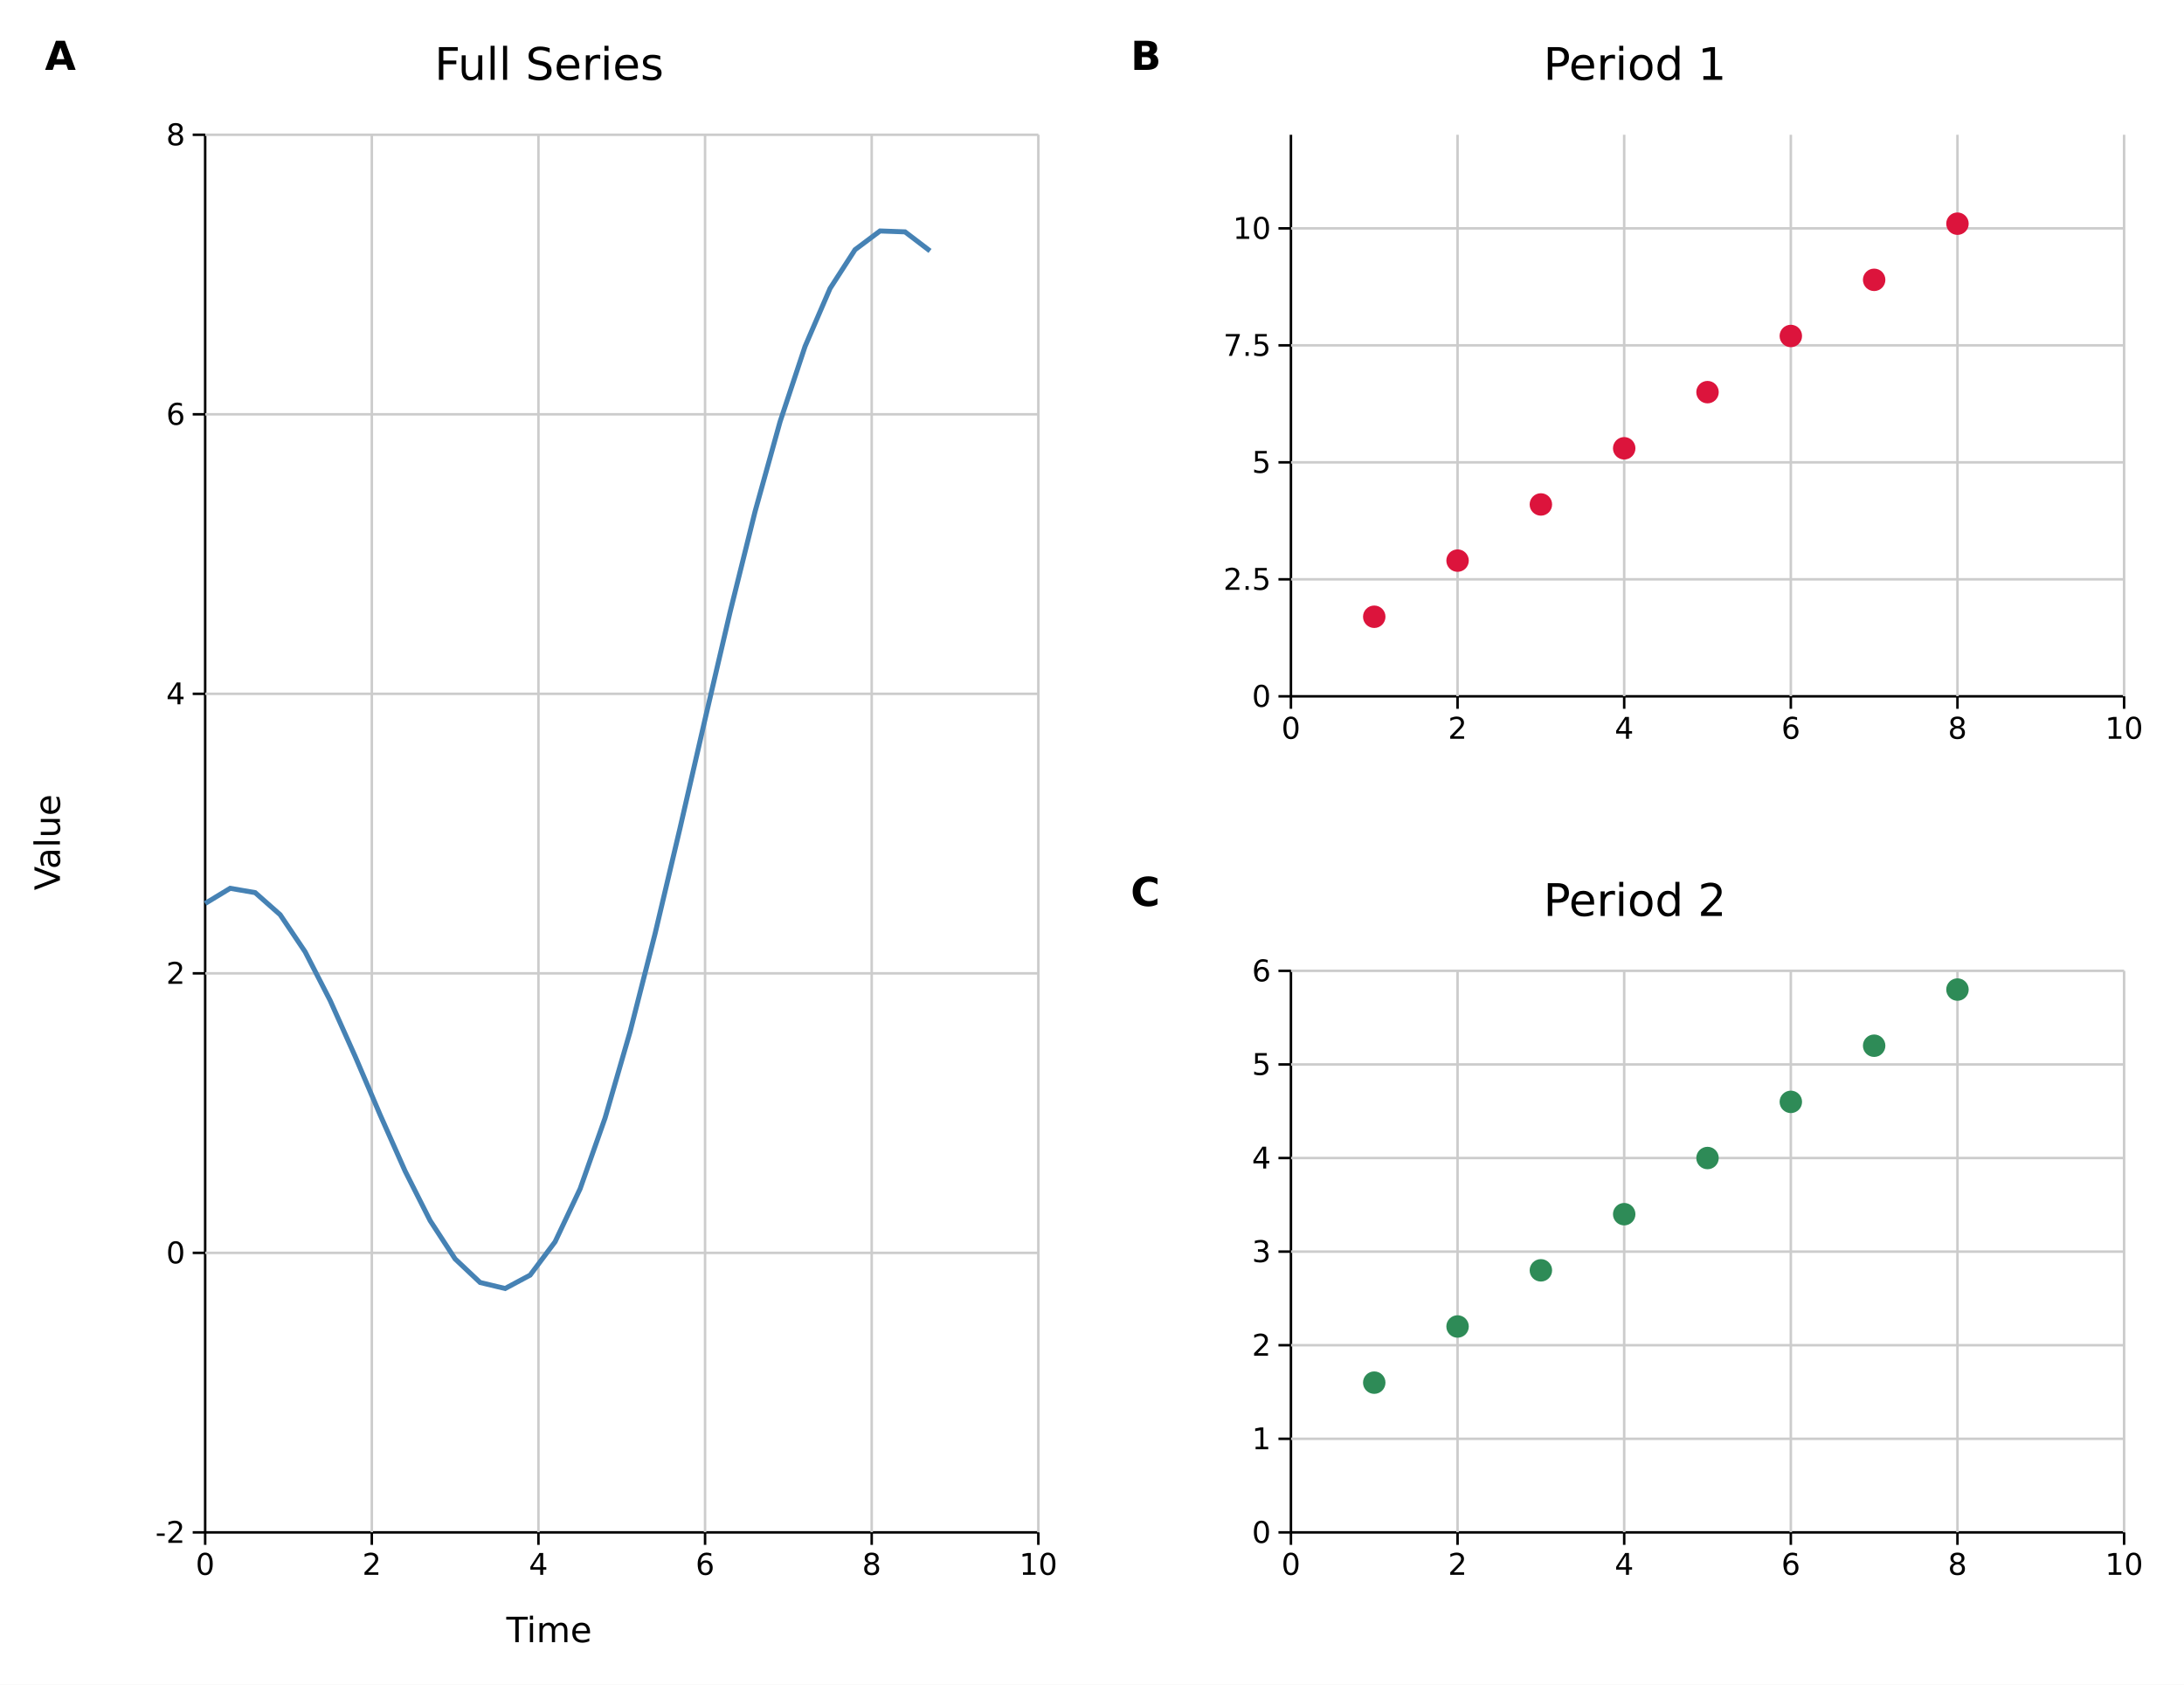
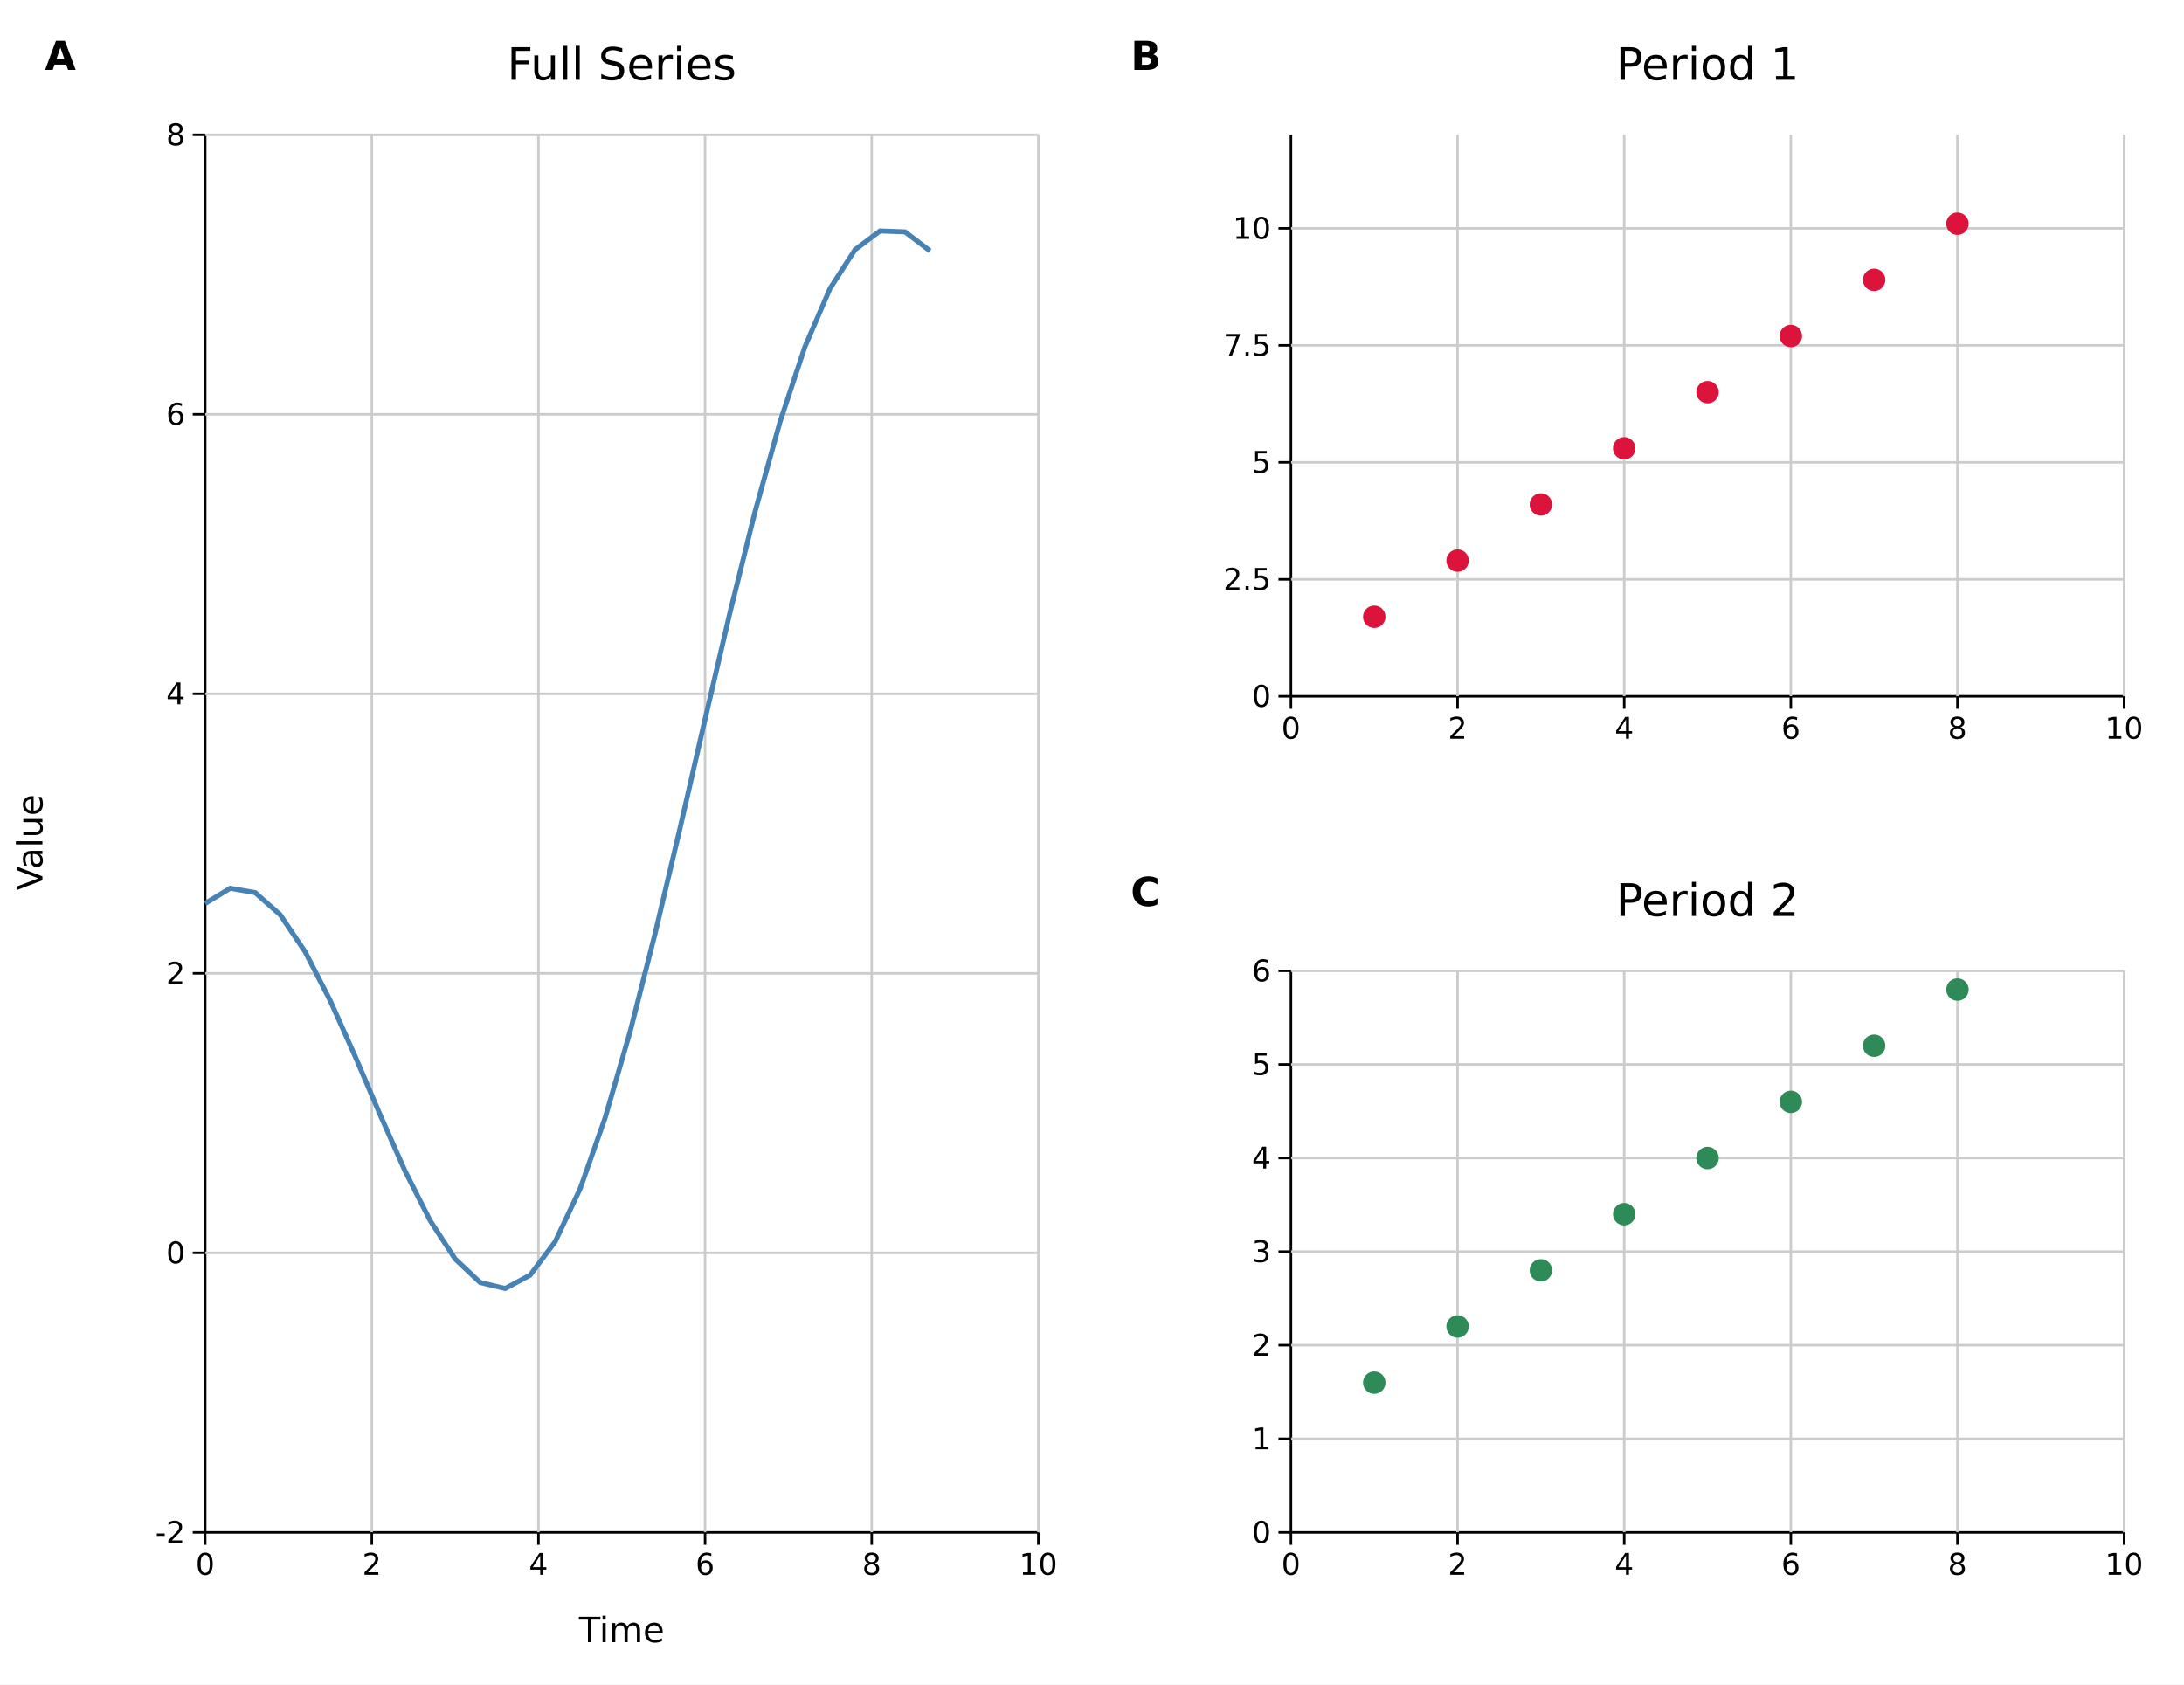
<svg xmlns="http://www.w3.org/2000/svg" width="875" height="675" font-family="DejaVu Sans, Liberation Sans, Arial, sans-serif" fill="black">
  <rect width="100%" height="100%" fill="white" />
  <g transform="translate(10,10)">
-     <line x1="72.2" y1="604" x2="406" y2="604" stroke="black" stroke-width="1" />
-     <line x1="72.2" y1="44" x2="72.2" y2="604" stroke="black" stroke-width="1" />
-     <line x1="138.96" y1="44" x2="138.96" y2="604" stroke="#ccc" stroke-width="1" />
-     <line x1="205.72" y1="44" x2="205.72" y2="604" stroke="#ccc" stroke-width="1" />
-     <line x1="272.48" y1="44" x2="272.48" y2="604" stroke="#ccc" stroke-width="1" />
-     <line x1="339.24" y1="44" x2="339.24" y2="604" stroke="#ccc" stroke-width="1" />
-     <line x1="406" y1="44" x2="406" y2="604" stroke="#ccc" stroke-width="1" />
-     <line x1="72.2" y1="492" x2="406" y2="492" stroke="#ccc" stroke-width="1" />
-     <line x1="72.2" y1="380" x2="406" y2="380" stroke="#ccc" stroke-width="1" />
-     <line x1="72.2" y1="268" x2="406" y2="268" stroke="#ccc" stroke-width="1" />
-     <line x1="72.2" y1="156" x2="406" y2="156" stroke="#ccc" stroke-width="1" />
-     <line x1="72.2" y1="44" x2="406" y2="44" stroke="#ccc" stroke-width="1" />
-     <line x1="72.2" y1="604" x2="72.2" y2="609" stroke="black" stroke-width="1" />
+     <line x1="72.2" y1="604" x2="406" y2="604" stroke="#000000" stroke-width="1" />
+     <line x1="72.2" y1="44" x2="72.2" y2="604" stroke="#000000" stroke-width="1" />
+     <line x1="138.96" y1="44" x2="138.96" y2="604" stroke="#cccccc" stroke-width="1" />
+     <line x1="205.72" y1="44" x2="205.72" y2="604" stroke="#cccccc" stroke-width="1" />
+     <line x1="272.48" y1="44" x2="272.48" y2="604" stroke="#cccccc" stroke-width="1" />
+     <line x1="339.24" y1="44" x2="339.24" y2="604" stroke="#cccccc" stroke-width="1" />
+     <line x1="406" y1="44" x2="406" y2="604" stroke="#cccccc" stroke-width="1" />
+     <line x1="72.2" y1="492" x2="406" y2="492" stroke="#cccccc" stroke-width="1" />
+     <line x1="72.2" y1="380" x2="406" y2="380" stroke="#cccccc" stroke-width="1" />
+     <line x1="72.2" y1="268" x2="406" y2="268" stroke="#cccccc" stroke-width="1" />
+     <line x1="72.2" y1="156" x2="406" y2="156" stroke="#cccccc" stroke-width="1" />
+     <line x1="72.2" y1="44" x2="406" y2="44" stroke="#cccccc" stroke-width="1" />
+     <line x1="72.2" y1="604" x2="72.2" y2="609" stroke="#000000" stroke-width="1" />
    <text x="72.2" y="621" font-size="12" text-anchor="middle">0</text>
-     <line x1="138.96" y1="604" x2="138.96" y2="609" stroke="black" stroke-width="1" />
+     <line x1="138.96" y1="604" x2="138.96" y2="609" stroke="#000000" stroke-width="1" />
    <text x="138.96" y="621" font-size="12" text-anchor="middle">2</text>
-     <line x1="205.72" y1="604" x2="205.72" y2="609" stroke="black" stroke-width="1" />
+     <line x1="205.72" y1="604" x2="205.72" y2="609" stroke="#000000" stroke-width="1" />
    <text x="205.72" y="621" font-size="12" text-anchor="middle">4</text>
-     <line x1="272.48" y1="604" x2="272.48" y2="609" stroke="black" stroke-width="1" />
+     <line x1="272.48" y1="604" x2="272.48" y2="609" stroke="#000000" stroke-width="1" />
    <text x="272.48" y="621" font-size="12" text-anchor="middle">6</text>
-     <line x1="339.24" y1="604" x2="339.24" y2="609" stroke="black" stroke-width="1" />
+     <line x1="339.24" y1="604" x2="339.24" y2="609" stroke="#000000" stroke-width="1" />
    <text x="339.24" y="621" font-size="12" text-anchor="middle">8</text>
-     <line x1="406" y1="604" x2="406" y2="609" stroke="black" stroke-width="1" />
+     <line x1="406" y1="604" x2="406" y2="609" stroke="#000000" stroke-width="1" />
    <text x="406" y="621" font-size="12" text-anchor="middle">10</text>
-     <line x1="67.2" y1="604" x2="72.2" y2="604" stroke="black" stroke-width="1" />
+     <line x1="67.2" y1="604" x2="72.2" y2="604" stroke="#000000" stroke-width="1" />
    <text x="64.2" y="608.2" font-size="12" text-anchor="end">-2</text>
-     <line x1="67.2" y1="492" x2="72.2" y2="492" stroke="black" stroke-width="1" />
+     <line x1="67.2" y1="492" x2="72.2" y2="492" stroke="#000000" stroke-width="1" />
    <text x="64.2" y="496.2" font-size="12" text-anchor="end">0</text>
-     <line x1="67.2" y1="380" x2="72.2" y2="380" stroke="black" stroke-width="1" />
+     <line x1="67.2" y1="380" x2="72.2" y2="380" stroke="#000000" stroke-width="1" />
    <text x="64.2" y="384.2" font-size="12" text-anchor="end">2</text>
-     <line x1="67.2" y1="268" x2="72.2" y2="268" stroke="black" stroke-width="1" />
+     <line x1="67.2" y1="268" x2="72.2" y2="268" stroke="#000000" stroke-width="1" />
    <text x="64.2" y="272.2" font-size="12" text-anchor="end">4</text>
-     <line x1="67.2" y1="156" x2="72.2" y2="156" stroke="black" stroke-width="1" />
+     <line x1="67.2" y1="156" x2="72.2" y2="156" stroke="#000000" stroke-width="1" />
    <text x="64.2" y="160.2" font-size="12" text-anchor="end">6</text>
-     <line x1="67.2" y1="44" x2="72.2" y2="44" stroke="black" stroke-width="1" />
+     <line x1="67.2" y1="44" x2="72.2" y2="44" stroke="#000000" stroke-width="1" />
    <text x="64.2" y="48.2" font-size="12" text-anchor="end">8</text>
-     <text x="210" y="648" font-size="14" text-anchor="middle">Time</text>
-     <text x="14" y="327.5" font-size="14" text-anchor="middle" transform="rotate(-90,14,327.5)">Value</text>
-     <text x="210" y="22" font-size="18" text-anchor="middle">Full Series</text>
-     <path d="M 72.2 352 L 82.214 345.933 L 92.228 347.661 L 102.242 356.507 L 112.256 371.387 L 122.27 390.87 L 132.284 413.261 L 142.298 436.698 L 152.312 459.261 L 162.326 479.078 L 172.34 494.435 L 182.354 503.875 L 192.368 506.277 L 202.382 500.927 L 212.396 487.554 L 222.41 466.346 L 232.424 437.941 L 242.438 403.39 L 252.452 364.096 L 262.466 321.732 L 272.48 278.15 L 282.494 235.271 L 292.508 194.973 L 302.522 158.991 L 312.536 128.808 L 322.55 105.576 L 332.564 90.051 L 342.578 82.543 L 352.592 82.905 L 362.606 90.54 " stroke="steelblue" stroke-width="2" fill="none" />
+     <text x="239.1" y="648" font-size="14" text-anchor="middle">Time</text>
+     <text x="7" y="327.5" font-size="14" text-anchor="middle" transform="rotate(-90,7,327.5)">Value</text>
+     <text x="239.1" y="22" font-size="18" text-anchor="middle">Full Series</text>
+     <path d="M 72.2 352.0 L 82.21 345.93 L 92.23 347.66 L 102.24 356.51 L 112.26 371.39 L 122.27 390.87 L 132.28 413.26 L 142.3 436.7 L 152.31 459.26 L 162.33 479.08 L 172.34 494.44 L 182.35 503.87 L 192.37 506.28 L 202.38 500.93 L 212.4 487.55 L 222.41 466.35 L 232.42 437.94 L 242.44 403.39 L 252.45 364.1 L 262.47 321.73 L 272.48 278.15 L 282.49 235.27 L 292.51 194.97 L 302.52 158.99 L 312.54 128.81 L 322.55 105.58 L 332.56 90.05 L 342.58 82.54 L 352.59 82.91 L 362.61 90.54 " stroke="#4682b4" stroke-width="2" fill="none" />
  </g>
  <text x="18" y="28" font-size="16" text-anchor="start" font-weight="bold">A</text>
  <g transform="translate(445,10)">
-     <line x1="72.2" y1="269" x2="406" y2="269" stroke="black" stroke-width="1" />
-     <line x1="72.2" y1="44" x2="72.2" y2="269" stroke="black" stroke-width="1" />
-     <line x1="138.96" y1="44" x2="138.96" y2="269" stroke="#ccc" stroke-width="1" />
-     <line x1="205.72" y1="44" x2="205.72" y2="269" stroke="#ccc" stroke-width="1" />
-     <line x1="272.48" y1="44" x2="272.48" y2="269" stroke="#ccc" stroke-width="1" />
-     <line x1="339.24" y1="44" x2="339.24" y2="269" stroke="#ccc" stroke-width="1" />
-     <line x1="406" y1="44" x2="406" y2="269" stroke="#ccc" stroke-width="1" />
-     <line x1="72.2" y1="222.125" x2="406" y2="222.125" stroke="#ccc" stroke-width="1" />
-     <line x1="72.2" y1="175.25" x2="406" y2="175.25" stroke="#ccc" stroke-width="1" />
-     <line x1="72.2" y1="128.375" x2="406" y2="128.375" stroke="#ccc" stroke-width="1" />
-     <line x1="72.2" y1="81.5" x2="406" y2="81.5" stroke="#ccc" stroke-width="1" />
-     <line x1="72.2" y1="269" x2="72.2" y2="274" stroke="black" stroke-width="1" />
+     <line x1="72.2" y1="269" x2="406" y2="269" stroke="#000000" stroke-width="1" />
+     <line x1="72.2" y1="44" x2="72.2" y2="269" stroke="#000000" stroke-width="1" />
+     <line x1="138.96" y1="44" x2="138.96" y2="269" stroke="#cccccc" stroke-width="1" />
+     <line x1="205.72" y1="44" x2="205.72" y2="269" stroke="#cccccc" stroke-width="1" />
+     <line x1="272.48" y1="44" x2="272.48" y2="269" stroke="#cccccc" stroke-width="1" />
+     <line x1="339.24" y1="44" x2="339.24" y2="269" stroke="#cccccc" stroke-width="1" />
+     <line x1="406" y1="44" x2="406" y2="269" stroke="#cccccc" stroke-width="1" />
+     <line x1="72.2" y1="222.13" x2="406" y2="222.13" stroke="#cccccc" stroke-width="1" />
+     <line x1="72.2" y1="175.25" x2="406" y2="175.25" stroke="#cccccc" stroke-width="1" />
+     <line x1="72.2" y1="128.38" x2="406" y2="128.38" stroke="#cccccc" stroke-width="1" />
+     <line x1="72.2" y1="81.5" x2="406" y2="81.5" stroke="#cccccc" stroke-width="1" />
+     <line x1="72.2" y1="269" x2="72.2" y2="274" stroke="#000000" stroke-width="1" />
    <text x="72.2" y="286" font-size="12" text-anchor="middle">0</text>
-     <line x1="138.96" y1="269" x2="138.96" y2="274" stroke="black" stroke-width="1" />
+     <line x1="138.96" y1="269" x2="138.96" y2="274" stroke="#000000" stroke-width="1" />
    <text x="138.96" y="286" font-size="12" text-anchor="middle">2</text>
-     <line x1="205.72" y1="269" x2="205.72" y2="274" stroke="black" stroke-width="1" />
+     <line x1="205.72" y1="269" x2="205.72" y2="274" stroke="#000000" stroke-width="1" />
    <text x="205.72" y="286" font-size="12" text-anchor="middle">4</text>
-     <line x1="272.48" y1="269" x2="272.48" y2="274" stroke="black" stroke-width="1" />
+     <line x1="272.48" y1="269" x2="272.48" y2="274" stroke="#000000" stroke-width="1" />
    <text x="272.48" y="286" font-size="12" text-anchor="middle">6</text>
-     <line x1="339.24" y1="269" x2="339.24" y2="274" stroke="black" stroke-width="1" />
+     <line x1="339.24" y1="269" x2="339.24" y2="274" stroke="#000000" stroke-width="1" />
    <text x="339.24" y="286" font-size="12" text-anchor="middle">8</text>
-     <line x1="406" y1="269" x2="406" y2="274" stroke="black" stroke-width="1" />
+     <line x1="406" y1="269" x2="406" y2="274" stroke="#000000" stroke-width="1" />
    <text x="406" y="286" font-size="12" text-anchor="middle">10</text>
-     <line x1="67.2" y1="269" x2="72.2" y2="269" stroke="black" stroke-width="1" />
+     <line x1="67.2" y1="269" x2="72.2" y2="269" stroke="#000000" stroke-width="1" />
    <text x="64.2" y="273.2" font-size="12" text-anchor="end">0</text>
-     <line x1="67.2" y1="222.125" x2="72.2" y2="222.125" stroke="black" stroke-width="1" />
-     <text x="64.2" y="226.325" font-size="12" text-anchor="end">2.5</text>
-     <line x1="67.2" y1="175.25" x2="72.2" y2="175.25" stroke="black" stroke-width="1" />
+     <line x1="67.2" y1="222.13" x2="72.2" y2="222.13" stroke="#000000" stroke-width="1" />
+     <text x="64.2" y="226.33" font-size="12" text-anchor="end">2.5</text>
+     <line x1="67.2" y1="175.25" x2="72.2" y2="175.25" stroke="#000000" stroke-width="1" />
    <text x="64.2" y="179.45" font-size="12" text-anchor="end">5</text>
-     <line x1="67.2" y1="128.375" x2="72.2" y2="128.375" stroke="black" stroke-width="1" />
-     <text x="64.2" y="132.575" font-size="12" text-anchor="end">7.5</text>
-     <line x1="67.2" y1="81.5" x2="72.2" y2="81.5" stroke="black" stroke-width="1" />
+     <line x1="67.2" y1="128.38" x2="72.2" y2="128.38" stroke="#000000" stroke-width="1" />
+     <text x="64.2" y="132.57" font-size="12" text-anchor="end">7.5</text>
+     <line x1="67.2" y1="81.5" x2="72.2" y2="81.5" stroke="#000000" stroke-width="1" />
    <text x="64.2" y="85.7" font-size="12" text-anchor="end">10</text>
-     <text x="210" y="22" font-size="18" text-anchor="middle">Period 1</text>
-     <circle cx="105.58" cy="237.125" r="4.5" fill="crimson" />
-     <circle cx="138.96" cy="214.625" r="4.5" fill="crimson" />
-     <circle cx="172.34" cy="192.125" r="4.5" fill="crimson" />
-     <circle cx="205.72" cy="169.625" r="4.5" fill="crimson" />
-     <circle cx="239.1" cy="147.125" r="4.5" fill="crimson" />
-     <circle cx="272.48" cy="124.625" r="4.5" fill="crimson" />
-     <circle cx="305.86" cy="102.125" r="4.5" fill="crimson" />
-     <circle cx="339.24" cy="79.625" r="4.5" fill="crimson" />
+     <text x="239.1" y="22" font-size="18" text-anchor="middle">Period 1</text>
+     <circle cx="105.58" cy="237.13" r="4.5" fill="#dc143c" />
+     <circle cx="138.96" cy="214.63" r="4.5" fill="#dc143c" />
+     <circle cx="172.34" cy="192.13" r="4.5" fill="#dc143c" />
+     <circle cx="205.72" cy="169.63" r="4.5" fill="#dc143c" />
+     <circle cx="239.1" cy="147.13" r="4.5" fill="#dc143c" />
+     <circle cx="272.48" cy="124.63" r="4.5" fill="#dc143c" />
+     <circle cx="305.86" cy="102.13" r="4.5" fill="#dc143c" />
+     <circle cx="339.24" cy="79.63" r="4.5" fill="#dc143c" />
  </g>
  <text x="453" y="28" font-size="16" text-anchor="start" font-weight="bold">B</text>
  <g transform="translate(445,345)">
-     <line x1="72.2" y1="269" x2="406" y2="269" stroke="black" stroke-width="1" />
-     <line x1="72.2" y1="44" x2="72.2" y2="269" stroke="black" stroke-width="1" />
-     <line x1="138.96" y1="44" x2="138.96" y2="269" stroke="#ccc" stroke-width="1" />
-     <line x1="205.72" y1="44" x2="205.72" y2="269" stroke="#ccc" stroke-width="1" />
-     <line x1="272.48" y1="44" x2="272.48" y2="269" stroke="#ccc" stroke-width="1" />
-     <line x1="339.24" y1="44" x2="339.24" y2="269" stroke="#ccc" stroke-width="1" />
-     <line x1="406" y1="44" x2="406" y2="269" stroke="#ccc" stroke-width="1" />
-     <line x1="72.2" y1="231.5" x2="406" y2="231.5" stroke="#ccc" stroke-width="1" />
-     <line x1="72.2" y1="194" x2="406" y2="194" stroke="#ccc" stroke-width="1" />
-     <line x1="72.2" y1="156.5" x2="406" y2="156.5" stroke="#ccc" stroke-width="1" />
-     <line x1="72.2" y1="119" x2="406" y2="119" stroke="#ccc" stroke-width="1" />
-     <line x1="72.2" y1="81.5" x2="406" y2="81.5" stroke="#ccc" stroke-width="1" />
-     <line x1="72.2" y1="44" x2="406" y2="44" stroke="#ccc" stroke-width="1" />
-     <line x1="72.2" y1="269" x2="72.2" y2="274" stroke="black" stroke-width="1" />
+     <line x1="72.2" y1="269" x2="406" y2="269" stroke="#000000" stroke-width="1" />
+     <line x1="72.2" y1="44" x2="72.2" y2="269" stroke="#000000" stroke-width="1" />
+     <line x1="138.96" y1="44" x2="138.96" y2="269" stroke="#cccccc" stroke-width="1" />
+     <line x1="205.72" y1="44" x2="205.72" y2="269" stroke="#cccccc" stroke-width="1" />
+     <line x1="272.48" y1="44" x2="272.48" y2="269" stroke="#cccccc" stroke-width="1" />
+     <line x1="339.24" y1="44" x2="339.24" y2="269" stroke="#cccccc" stroke-width="1" />
+     <line x1="406" y1="44" x2="406" y2="269" stroke="#cccccc" stroke-width="1" />
+     <line x1="72.2" y1="231.5" x2="406" y2="231.5" stroke="#cccccc" stroke-width="1" />
+     <line x1="72.2" y1="194" x2="406" y2="194" stroke="#cccccc" stroke-width="1" />
+     <line x1="72.2" y1="156.5" x2="406" y2="156.5" stroke="#cccccc" stroke-width="1" />
+     <line x1="72.2" y1="119" x2="406" y2="119" stroke="#cccccc" stroke-width="1" />
+     <line x1="72.2" y1="81.5" x2="406" y2="81.5" stroke="#cccccc" stroke-width="1" />
+     <line x1="72.2" y1="44" x2="406" y2="44" stroke="#cccccc" stroke-width="1" />
+     <line x1="72.2" y1="269" x2="72.2" y2="274" stroke="#000000" stroke-width="1" />
    <text x="72.2" y="286" font-size="12" text-anchor="middle">0</text>
-     <line x1="138.96" y1="269" x2="138.96" y2="274" stroke="black" stroke-width="1" />
+     <line x1="138.96" y1="269" x2="138.96" y2="274" stroke="#000000" stroke-width="1" />
    <text x="138.96" y="286" font-size="12" text-anchor="middle">2</text>
-     <line x1="205.72" y1="269" x2="205.72" y2="274" stroke="black" stroke-width="1" />
+     <line x1="205.72" y1="269" x2="205.72" y2="274" stroke="#000000" stroke-width="1" />
    <text x="205.72" y="286" font-size="12" text-anchor="middle">4</text>
-     <line x1="272.48" y1="269" x2="272.48" y2="274" stroke="black" stroke-width="1" />
+     <line x1="272.48" y1="269" x2="272.48" y2="274" stroke="#000000" stroke-width="1" />
    <text x="272.48" y="286" font-size="12" text-anchor="middle">6</text>
-     <line x1="339.24" y1="269" x2="339.24" y2="274" stroke="black" stroke-width="1" />
+     <line x1="339.24" y1="269" x2="339.24" y2="274" stroke="#000000" stroke-width="1" />
    <text x="339.24" y="286" font-size="12" text-anchor="middle">8</text>
-     <line x1="406" y1="269" x2="406" y2="274" stroke="black" stroke-width="1" />
+     <line x1="406" y1="269" x2="406" y2="274" stroke="#000000" stroke-width="1" />
    <text x="406" y="286" font-size="12" text-anchor="middle">10</text>
-     <line x1="67.2" y1="269" x2="72.2" y2="269" stroke="black" stroke-width="1" />
+     <line x1="67.2" y1="269" x2="72.2" y2="269" stroke="#000000" stroke-width="1" />
    <text x="64.2" y="273.2" font-size="12" text-anchor="end">0</text>
-     <line x1="67.2" y1="231.5" x2="72.2" y2="231.5" stroke="black" stroke-width="1" />
+     <line x1="67.2" y1="231.5" x2="72.2" y2="231.5" stroke="#000000" stroke-width="1" />
    <text x="64.2" y="235.7" font-size="12" text-anchor="end">1</text>
-     <line x1="67.2" y1="194" x2="72.2" y2="194" stroke="black" stroke-width="1" />
+     <line x1="67.2" y1="194" x2="72.2" y2="194" stroke="#000000" stroke-width="1" />
    <text x="64.2" y="198.2" font-size="12" text-anchor="end">2</text>
-     <line x1="67.2" y1="156.5" x2="72.2" y2="156.5" stroke="black" stroke-width="1" />
+     <line x1="67.2" y1="156.5" x2="72.2" y2="156.5" stroke="#000000" stroke-width="1" />
    <text x="64.2" y="160.7" font-size="12" text-anchor="end">3</text>
-     <line x1="67.2" y1="119" x2="72.2" y2="119" stroke="black" stroke-width="1" />
+     <line x1="67.2" y1="119" x2="72.2" y2="119" stroke="#000000" stroke-width="1" />
    <text x="64.2" y="123.2" font-size="12" text-anchor="end">4</text>
-     <line x1="67.2" y1="81.5" x2="72.2" y2="81.5" stroke="black" stroke-width="1" />
+     <line x1="67.2" y1="81.5" x2="72.2" y2="81.5" stroke="#000000" stroke-width="1" />
    <text x="64.2" y="85.7" font-size="12" text-anchor="end">5</text>
-     <line x1="67.2" y1="44" x2="72.2" y2="44" stroke="black" stroke-width="1" />
+     <line x1="67.2" y1="44" x2="72.2" y2="44" stroke="#000000" stroke-width="1" />
    <text x="64.2" y="48.2" font-size="12" text-anchor="end">6</text>
-     <text x="210" y="22" font-size="18" text-anchor="middle">Period 2</text>
+     <text x="239.1" y="22" font-size="18" text-anchor="middle">Period 2</text>
    <circle cx="105.58" cy="209" r="4.5" fill="seagreen" />
    <circle cx="138.96" cy="186.5" r="4.5" fill="seagreen" />
    <circle cx="172.34" cy="164" r="4.5" fill="seagreen" />
    <circle cx="205.72" cy="141.5" r="4.5" fill="seagreen" />
    <circle cx="239.1" cy="119" r="4.5" fill="seagreen" />
    <circle cx="272.48" cy="96.5" r="4.5" fill="seagreen" />
    <circle cx="305.86" cy="74" r="4.5" fill="seagreen" />
    <circle cx="339.24" cy="51.5" r="4.5" fill="seagreen" />
  </g>
  <text x="453" y="363" font-size="16" text-anchor="start" font-weight="bold">C</text>
</svg>
